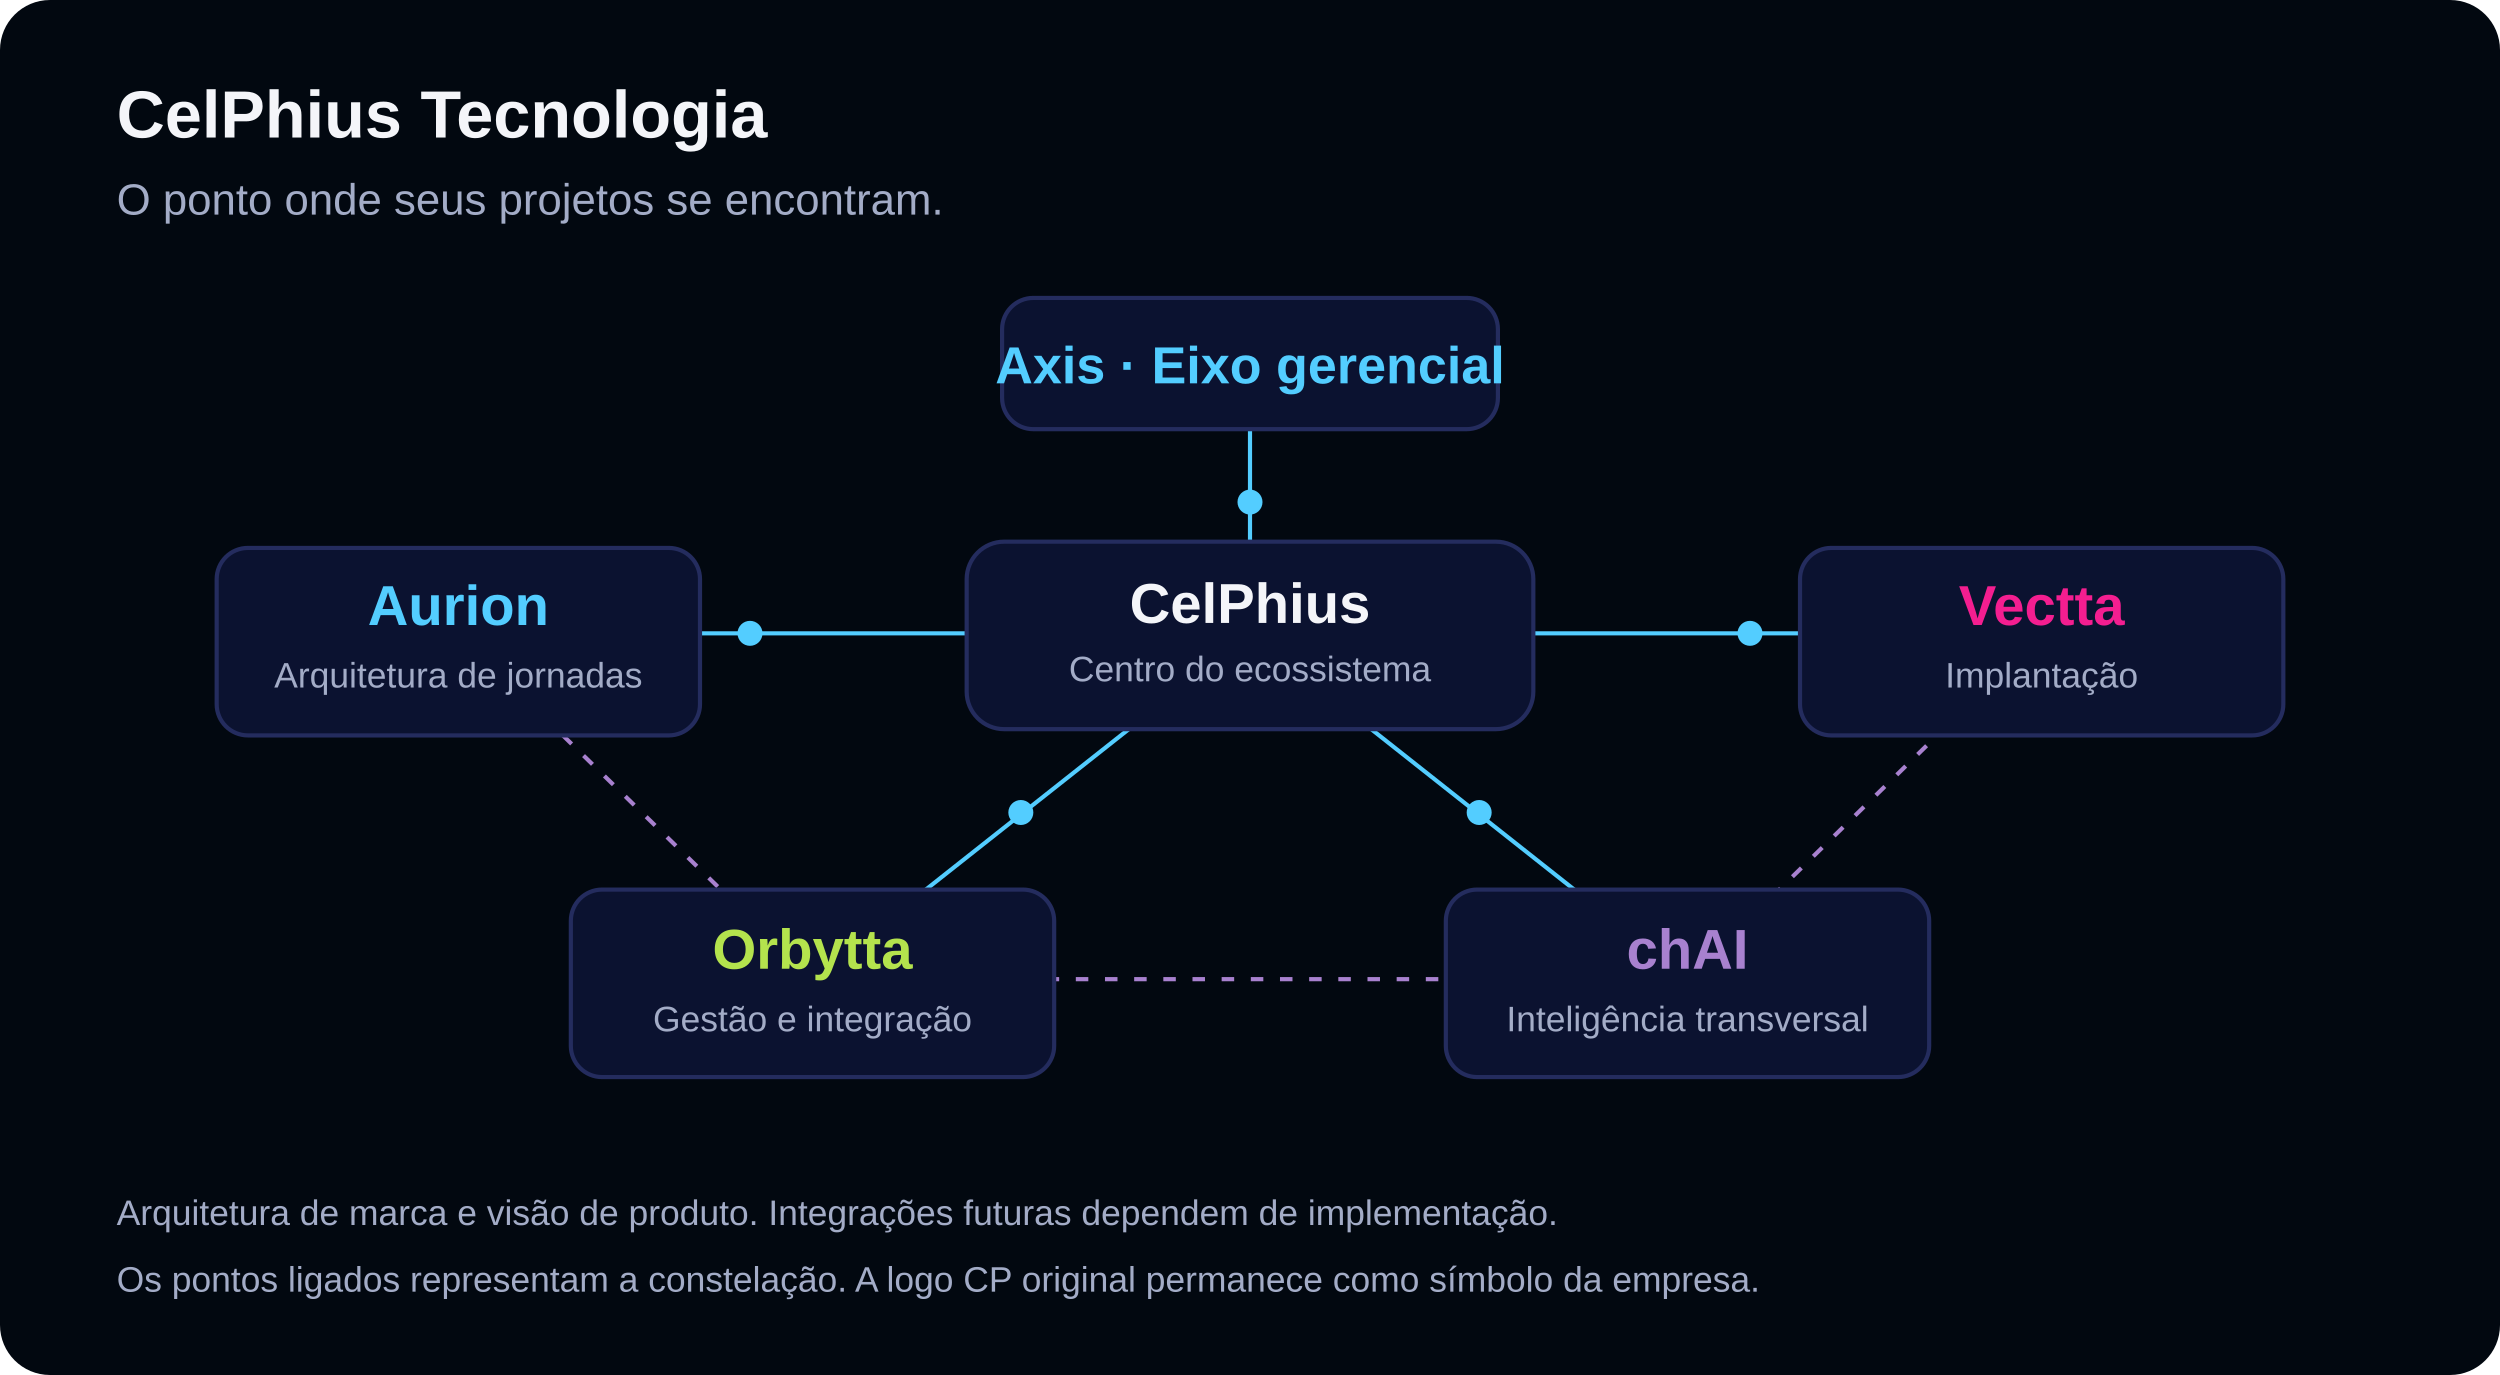
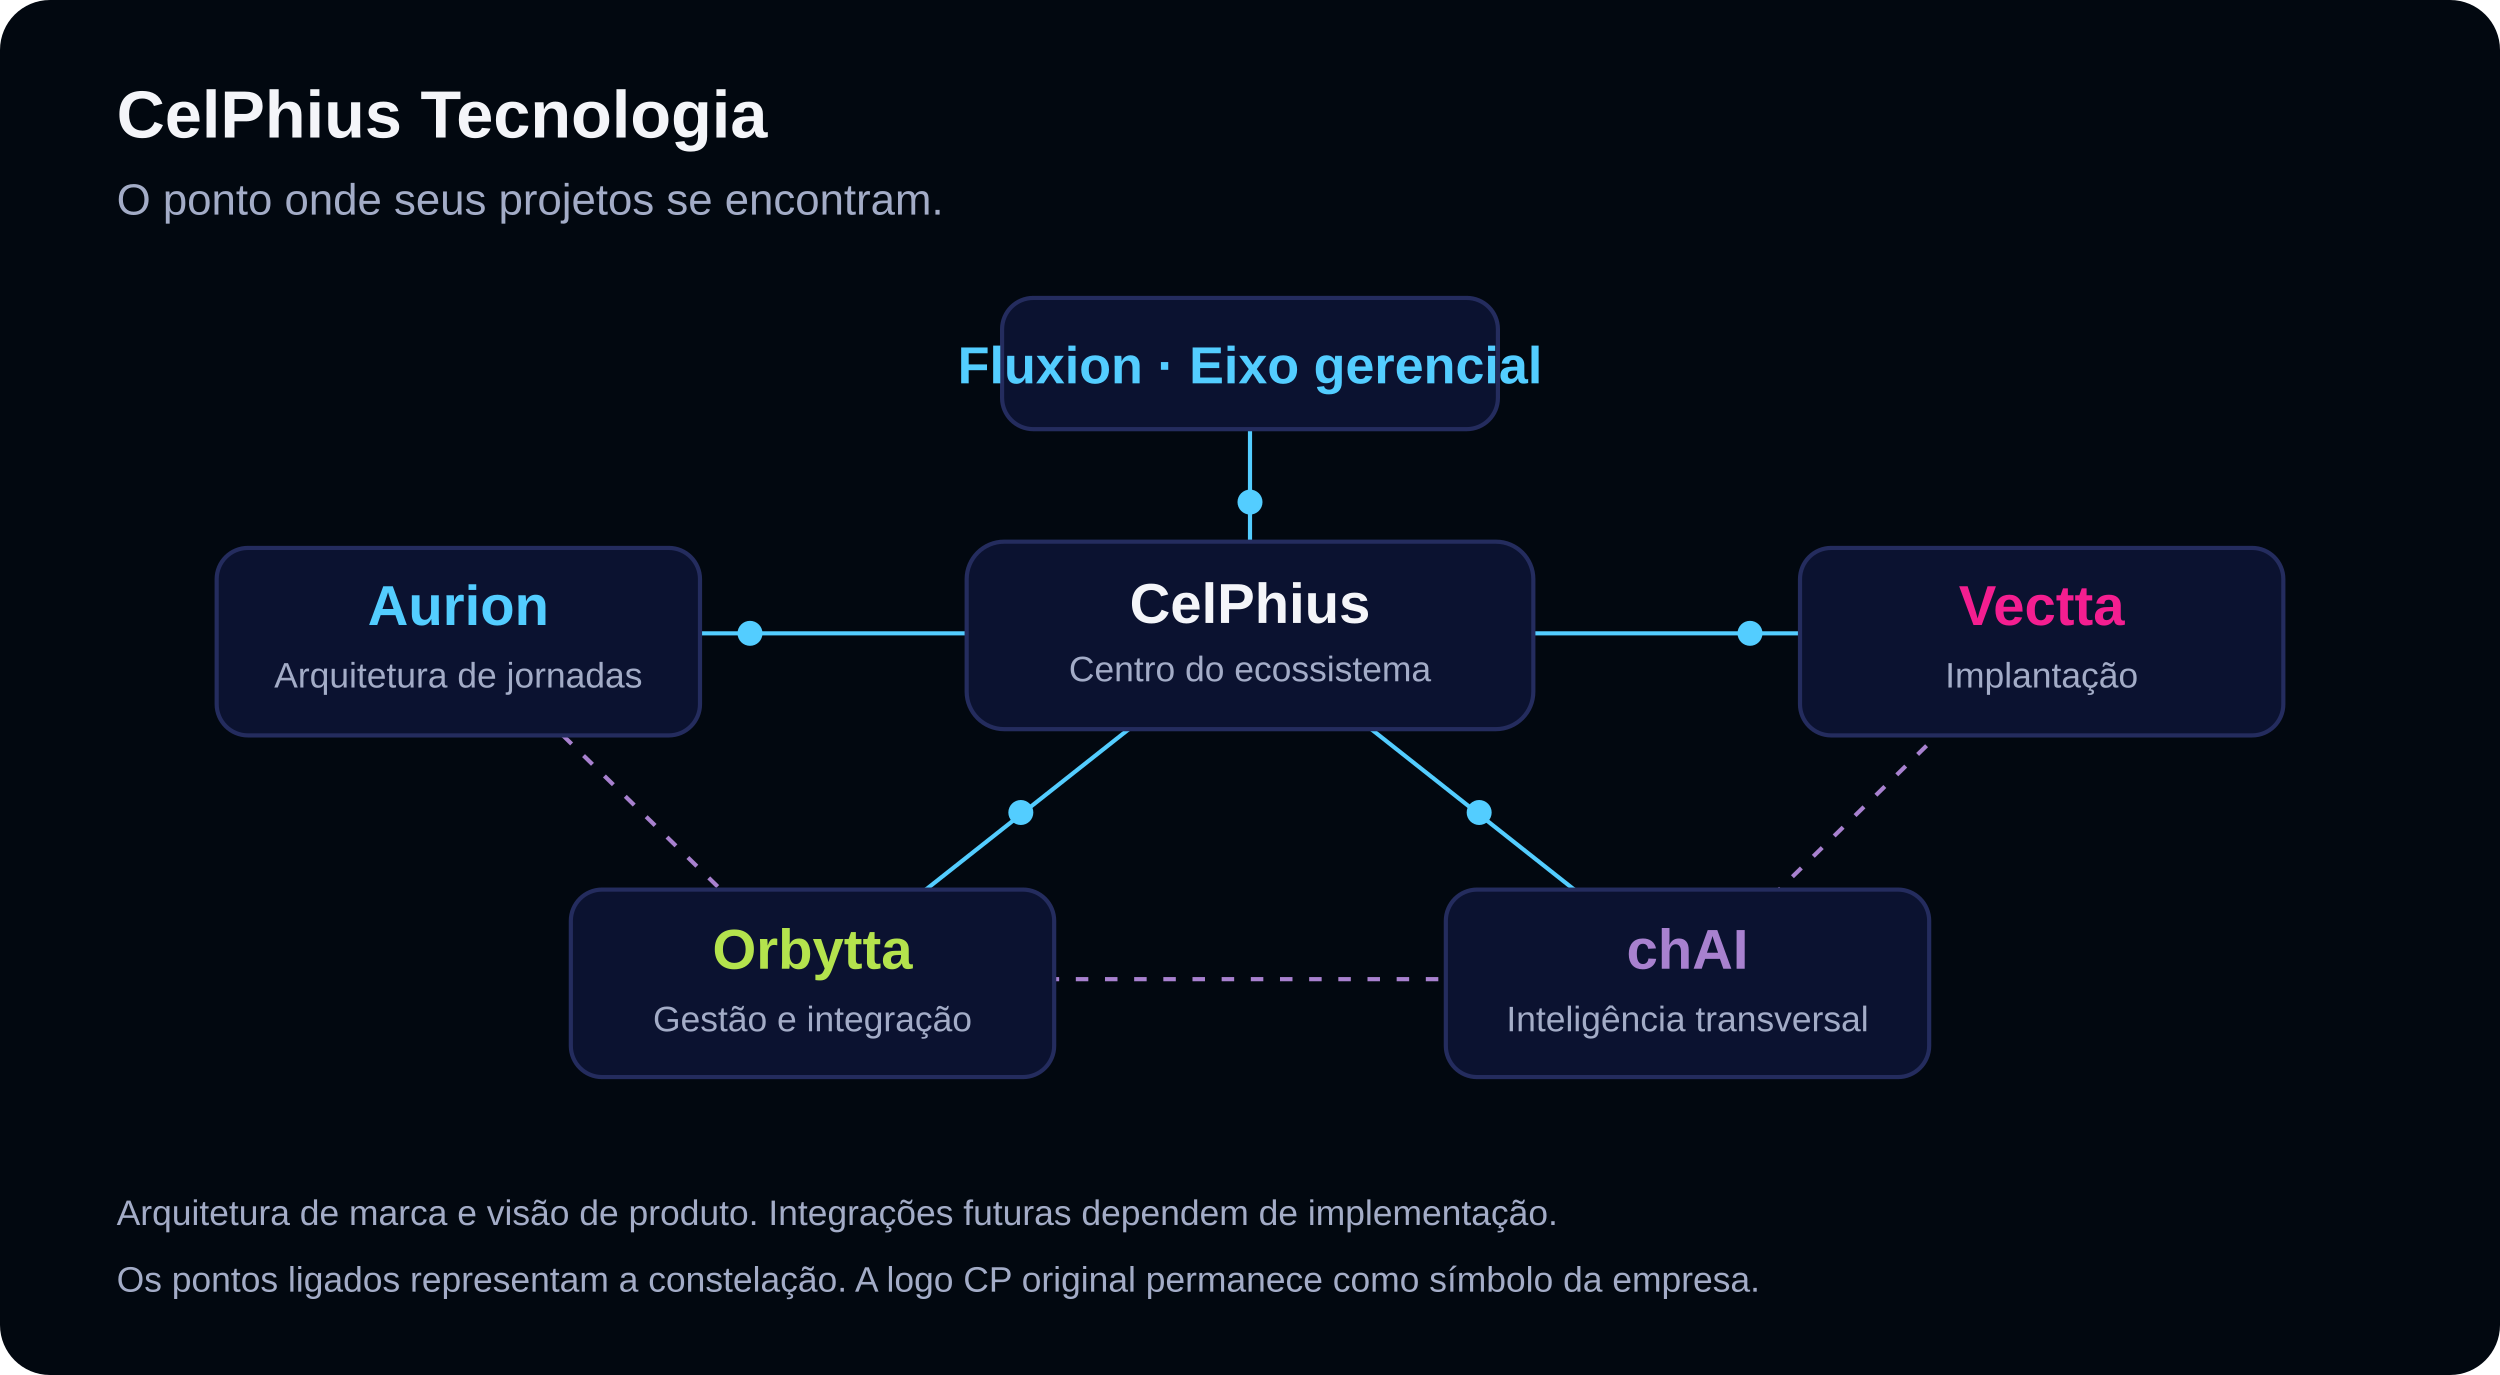
<svg xmlns="http://www.w3.org/2000/svg" width="1200" height="660" viewBox="0 0 1200 660" role="img" aria-labelledby="title desc">
  <rect width="1200" height="660" rx="24" fill="#020810" />
  <g font-family="Arial,Helvetica,sans-serif">
    <text x="56" y="66" fill="#f4f5f9" font-size="32" font-weight="700">CelPhius Tecnologia</text>
    <text x="56" y="103" fill="#a3acc7" font-size="21">O ponto onde seus projetos se encontram.</text>
    <g fill="none" stroke="#53cdff" stroke-width="2">
      <path d="M600 304 600 173M600 304 220 304M600 304 980 304M600 304 390 470M600 304 810 470" />
      <path d="M220 304 390 470 810 470 980 304" stroke="#a881cf" stroke-dasharray="6 8" />
    </g>
    <g fill="#0b1230" stroke="#242c5e" stroke-width="2">
      <rect x="464" y="260" width="272" height="90" rx="18" />
      <rect x="481" y="143" width="238" height="63" rx="15" />
      <rect x="104" y="263" width="232" height="90" rx="15" />
      <rect x="864" y="263" width="232" height="90" rx="15" />
      <rect x="274" y="427" width="232" height="90" rx="15" />
      <rect x="694" y="427" width="232" height="90" rx="15" />
    </g>
    <g text-anchor="middle">
      <text x="600" y="299" fill="#f4f5f9" font-size="27" font-weight="700">CelPhius</text>
      <text x="600" y="327" fill="#a3acc7" font-size="17">Centro do ecossistema</text>
-       <text x="600" y="184" fill="#53cdff" font-size="25" font-weight="700">Axis · Eixo gerencial</text>
+       <text x="600" y="184" fill="#53cdff" font-size="25" font-weight="700">Fluxion · Eixo gerencial</text>
      <text x="220" y="300" fill="#53cdff" font-size="27" font-weight="700">Aurion</text>
      <text x="220" y="330" fill="#a3acc7" font-size="17">Arquitetura de jornadas</text>
      <text x="980" y="300" fill="#f41e90" font-size="27" font-weight="700">Vectta</text>
      <text x="980" y="330" fill="#a3acc7" font-size="17">Implantação</text>
      <text x="390" y="465" fill="#b4e34d" font-size="27" font-weight="700">Orbytta</text>
      <text x="390" y="495" fill="#a3acc7" font-size="17">Gestão e integração</text>
      <text x="810" y="465" fill="#a881cf" font-size="27" font-weight="700">chAI</text>
      <text x="810" y="495" fill="#a3acc7" font-size="17">Inteligência transversal</text>
    </g>
    <g fill="#53cdff">
      <circle cx="600" cy="241" r="6" />
      <circle cx="360" cy="304" r="6" />
      <circle cx="840" cy="304" r="6" />
      <circle cx="490" cy="390" r="6" />
      <circle cx="710" cy="390" r="6" />
    </g>
    <text x="56" y="588" fill="#a3acc7" font-size="17">Arquitetura de marca e visão de produto. Integrações futuras dependem de implementação.</text>
    <text x="56" y="620" fill="#a3acc7" font-size="17">Os pontos ligados representam a constelação. A logo CP original permanece como símbolo da empresa.</text>
  </g>
</svg>
